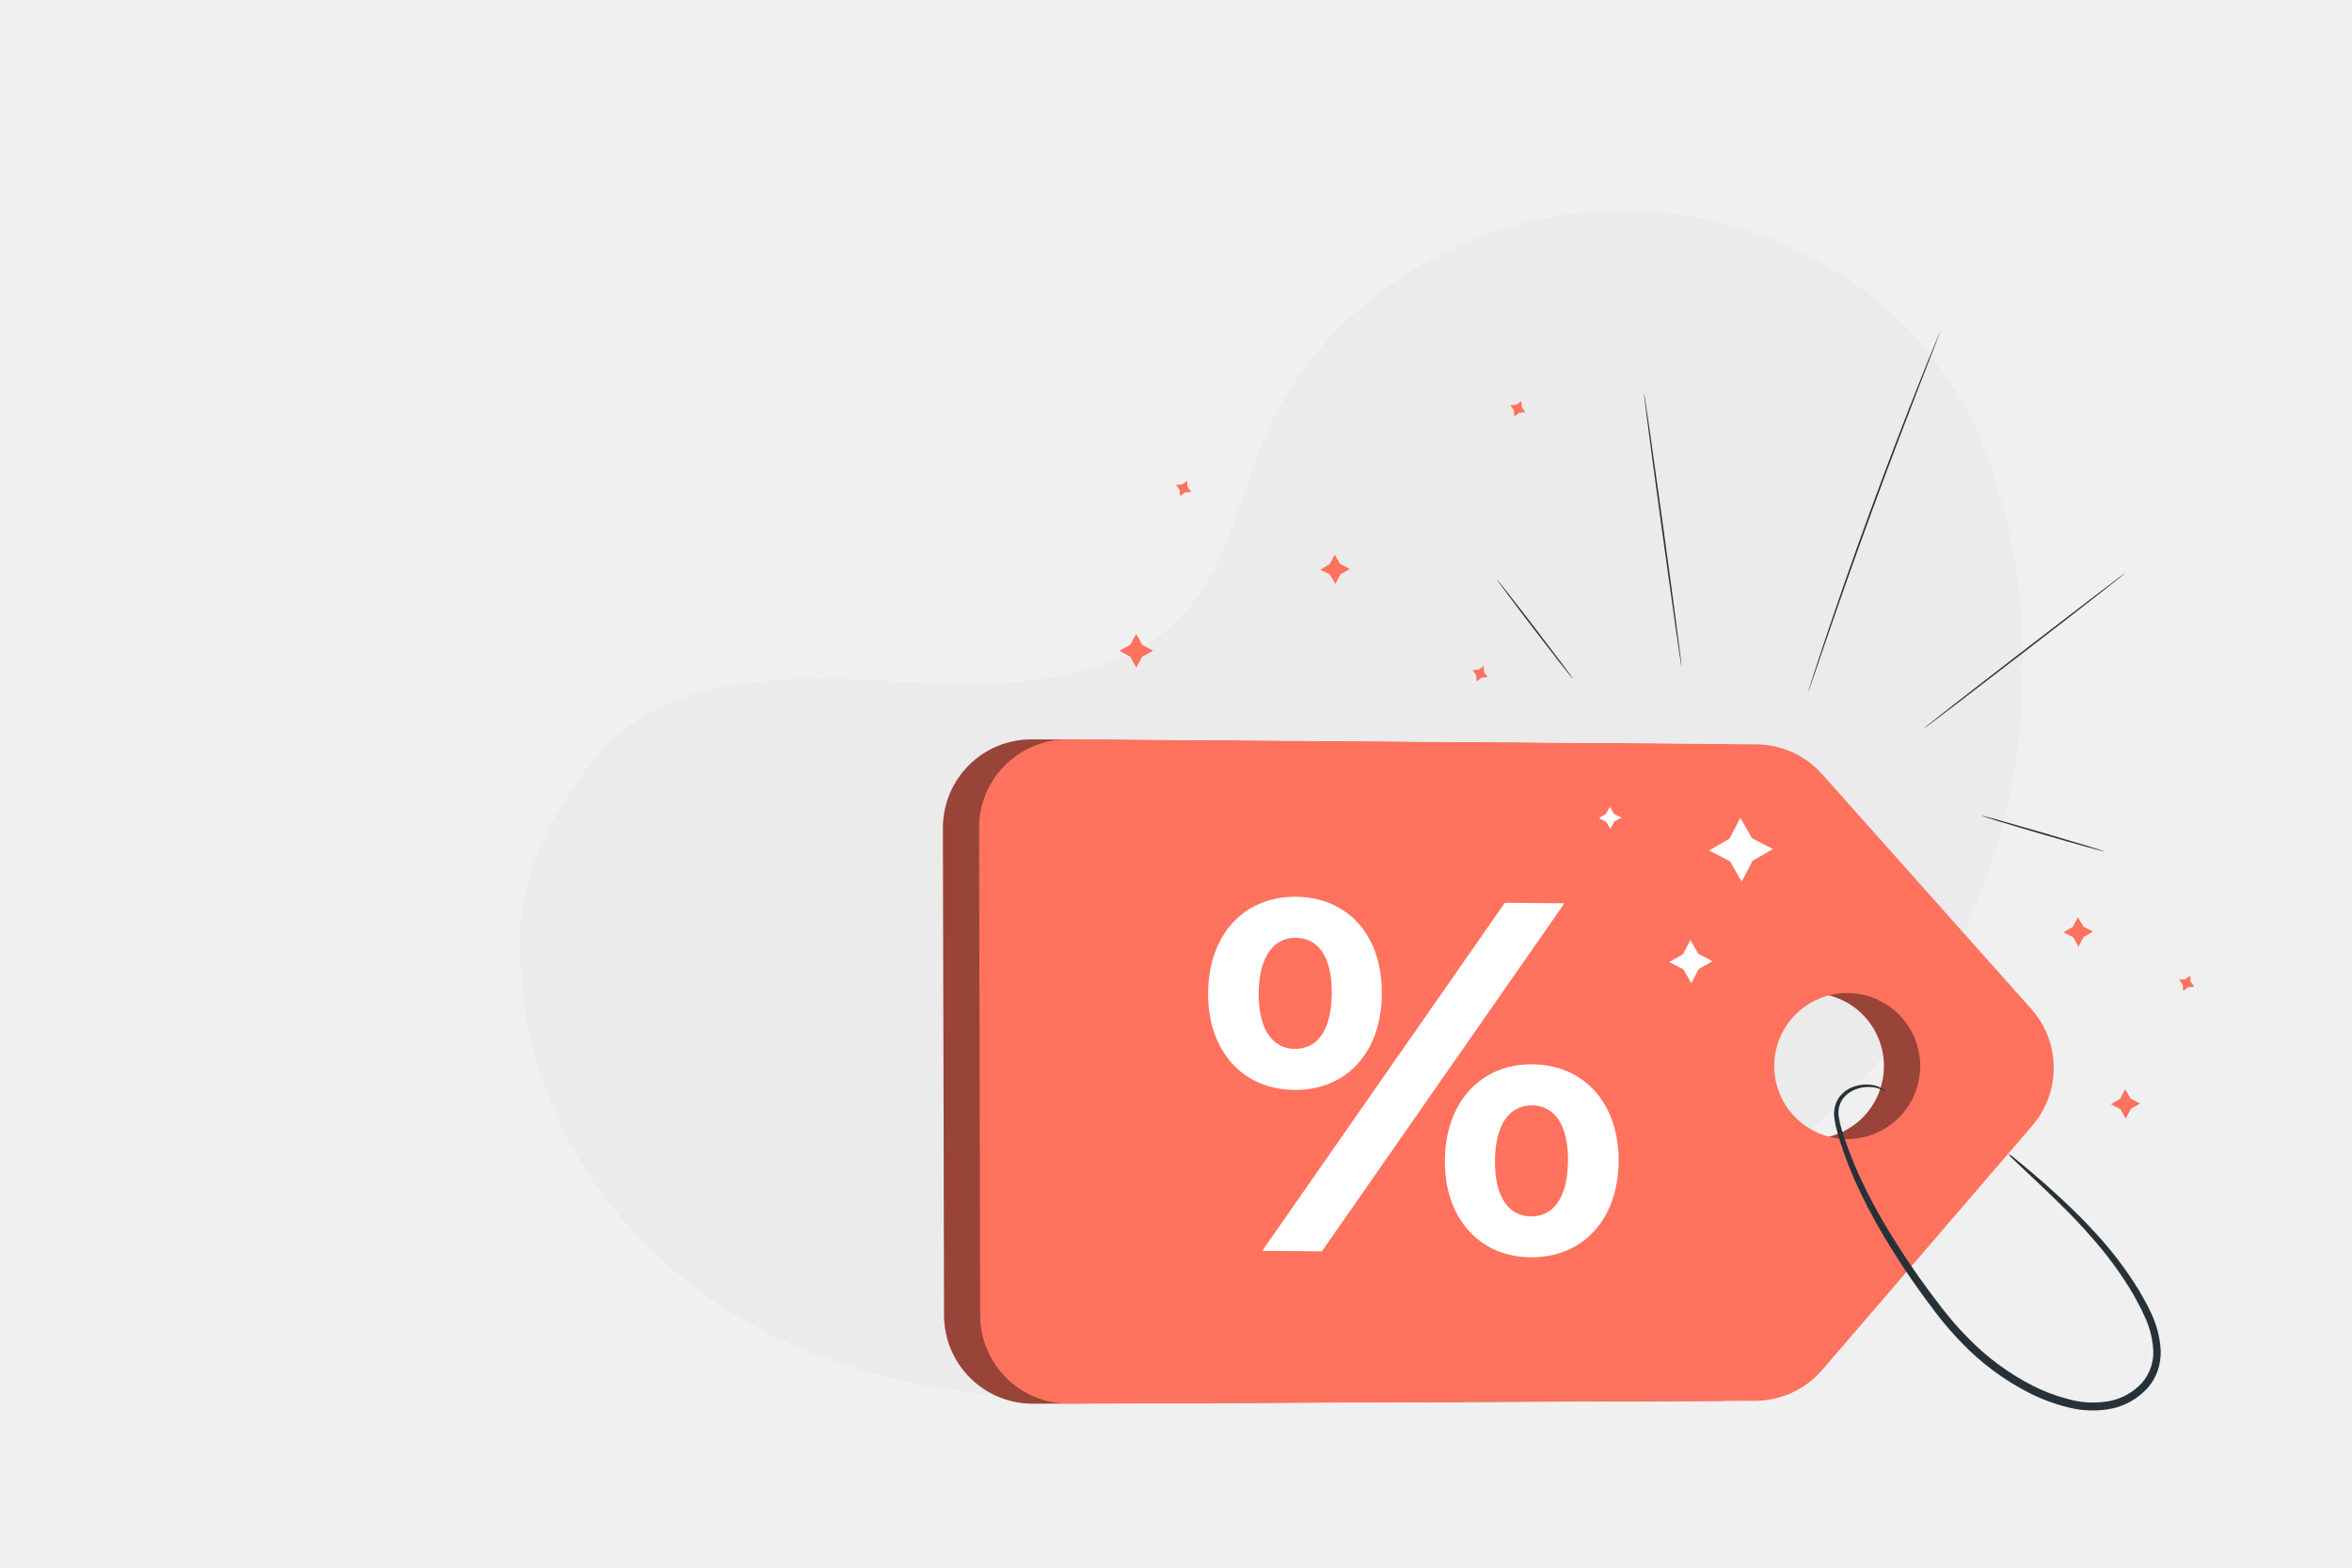
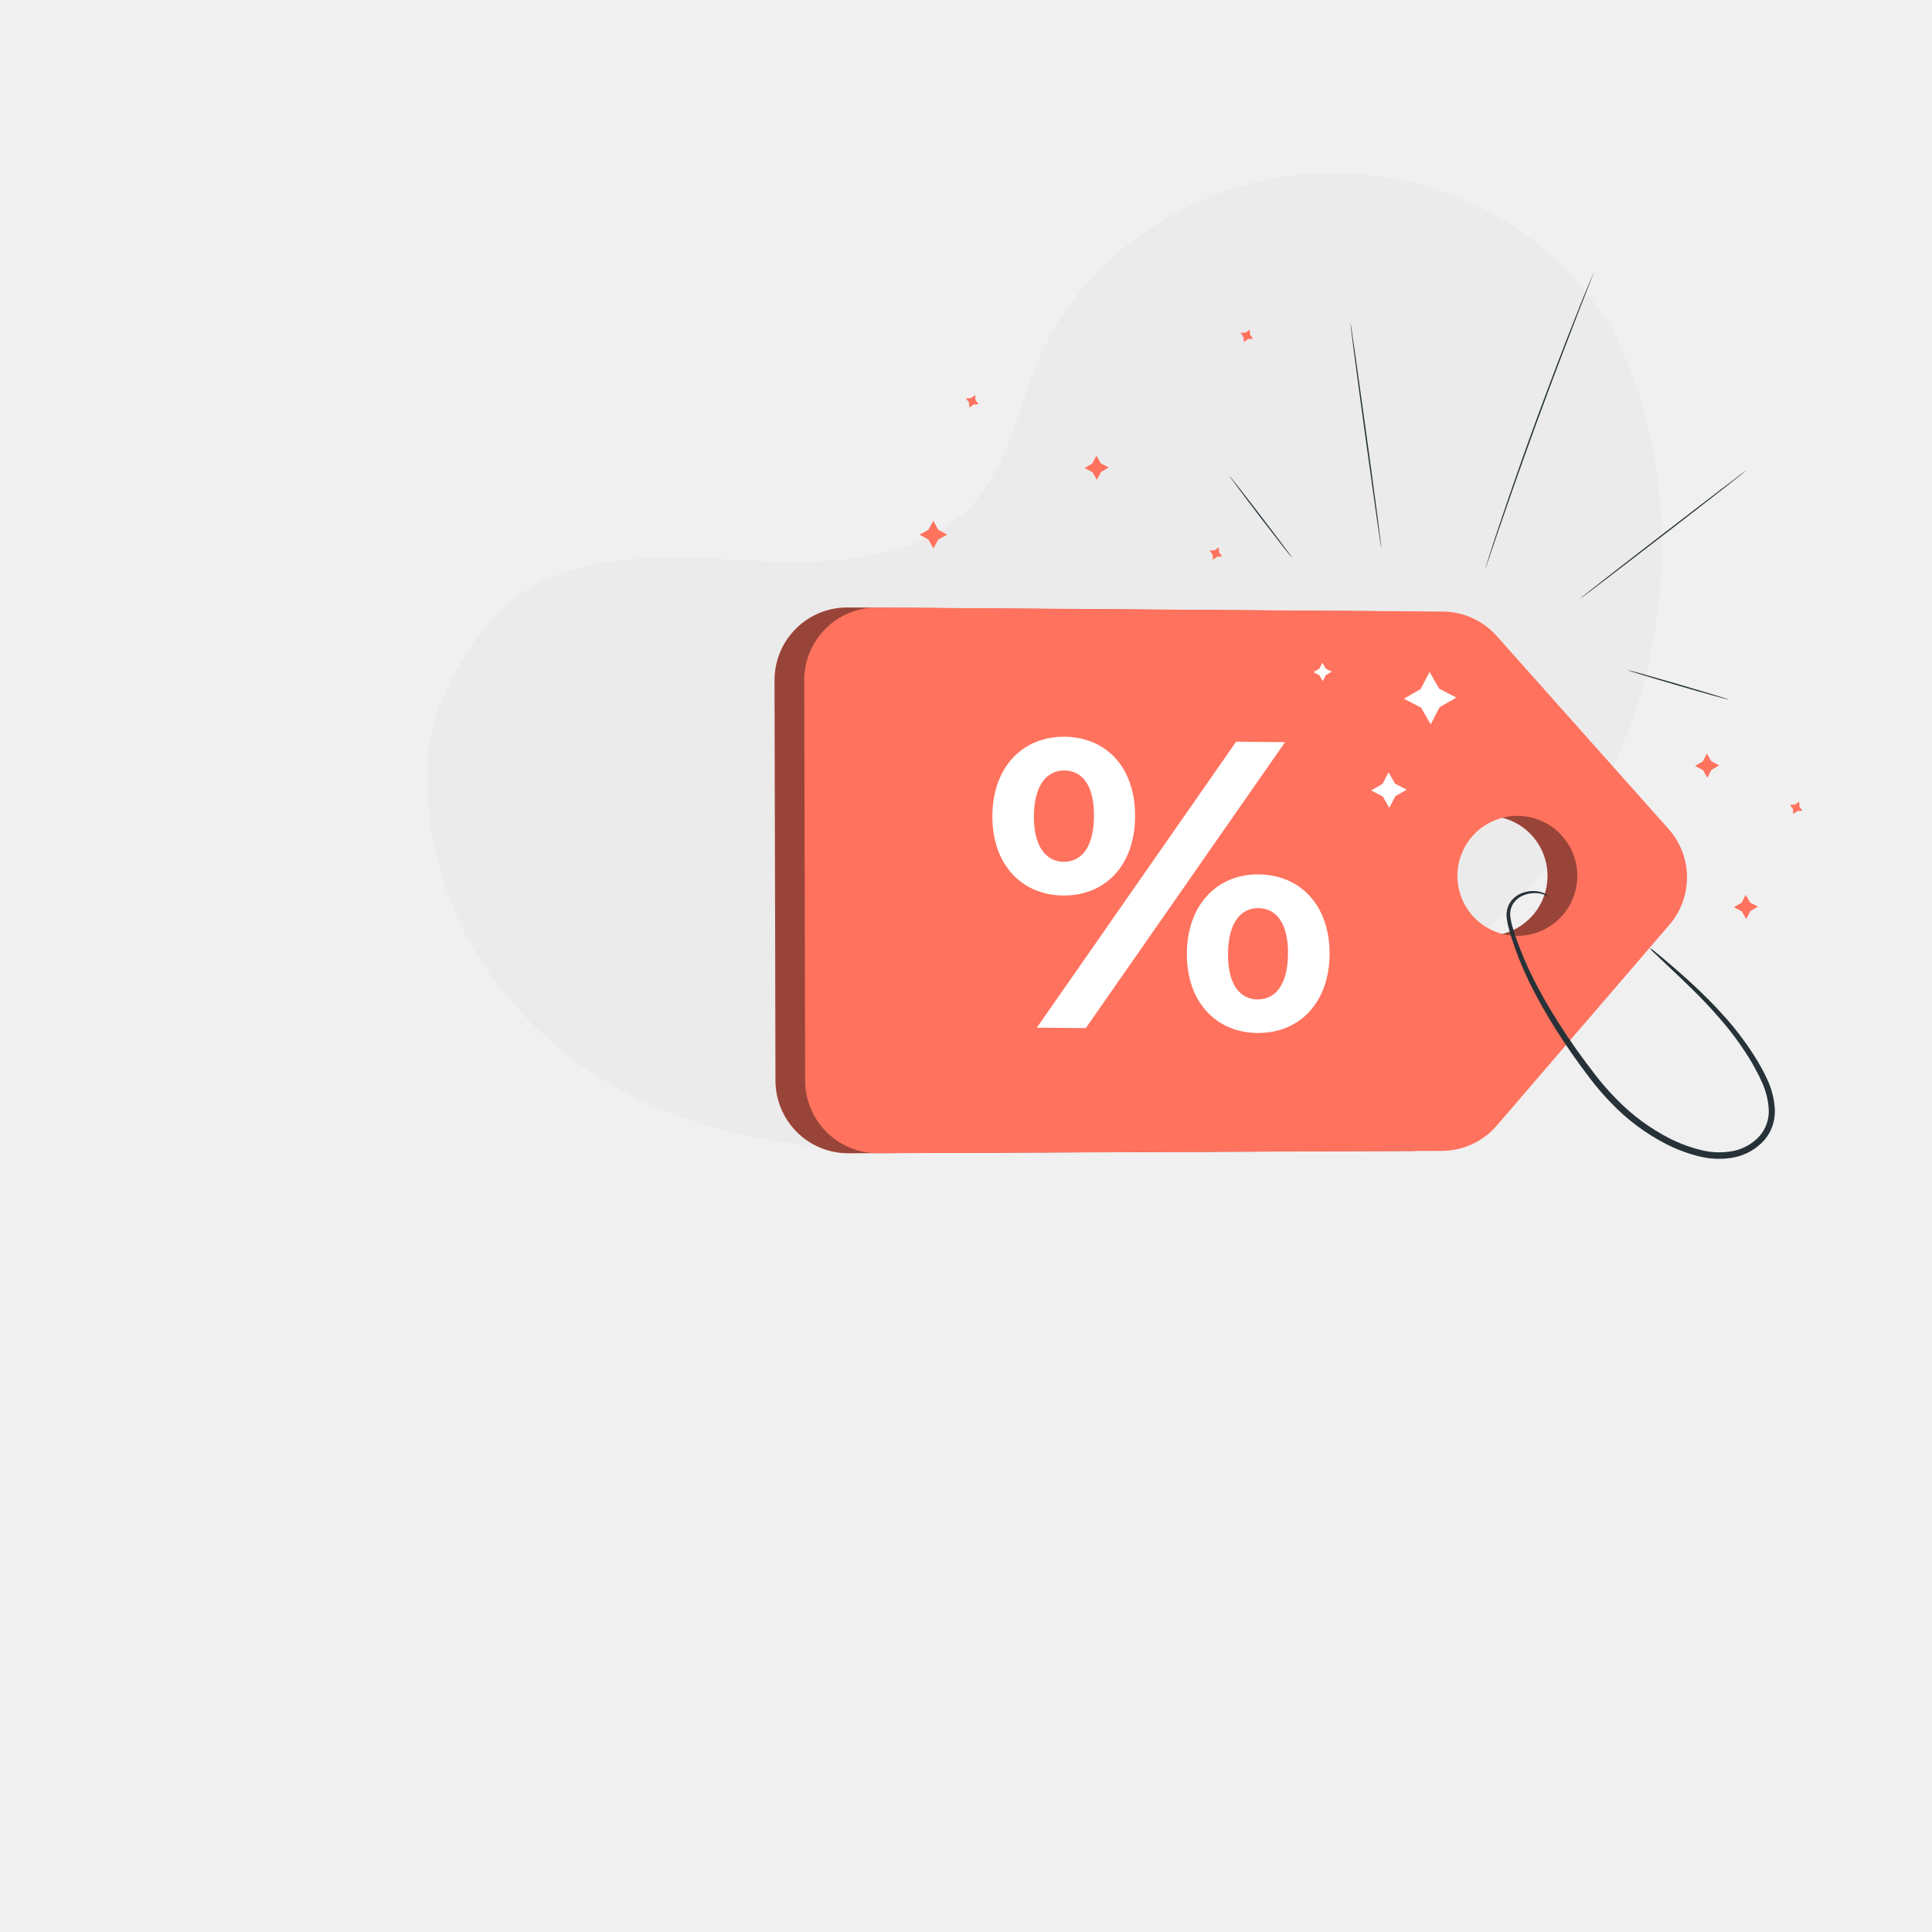
- <svg xmlns="http://www.w3.org/2000/svg" viewBox="0 0 750 500">
+ <svg xmlns="http://www.w3.org/2000/svg" viewBox="0 0 750 750">
  <g id="freepik--background-simple--inject-129">
    <path d="M626,128.18,623.33,124c-22.46-35.69-64.3-58-109.14-56.78A128.52,128.52,0,0,0,497,68.8c-40.93,6.69-77.16,33.48-92.89,68.7-9.24,20.71-12.36,44.78-29.23,60.94-22,21-58.17,20.65-90,18.83s-68-2.13-89.9,19c-13.69,13.23-27.57,38.11-28.79,56.34-4.19,62.22,34.17,110.91,80.86,133.76S356.92,450.17,409,442.25c72.92-11.1,154.42-57.86,197.52-112.74S657.39,189.69,626,128.18Z" style="fill:#ebebeb" />
  </g>
  <g id="freepik--Label--inject-129">
    <path d="M636.15,321.77l-66.67-74.9a28.24,28.24,0,0,0-20.88-9.46l-219.49-1.59a28.22,28.22,0,0,0-28.43,28.29l.37,155.42a28.22,28.22,0,0,0,28.34,28.16l218.73-.92A28.21,28.21,0,0,0,569.4,437l67.07-78A28.24,28.24,0,0,0,636.15,321.77Zm-37.1,27a23.28,23.28,0,1,1-12.8-30.33A23.28,23.28,0,0,1,599.05,348.73Z" style="fill:#FF725E" />
    <g style="opacity:0.4">
      <path d="M636.15,321.77l-66.67-74.9a28.24,28.24,0,0,0-20.88-9.46l-219.49-1.59a28.22,28.22,0,0,0-28.43,28.29l.37,155.42a28.22,28.22,0,0,0,28.34,28.16l218.73-.92A28.21,28.21,0,0,0,569.4,437l67.07-78A28.24,28.24,0,0,0,636.15,321.77Zm-37.1,27a23.28,23.28,0,1,1-12.8-30.33A23.28,23.28,0,0,1,599.05,348.73Z" />
    </g>
    <path d="M647.7,321.77,581,246.87a28.26,28.26,0,0,0-20.88-9.46l-219.49-1.59a28.21,28.21,0,0,0-28.43,28.29l.36,155.42A28.23,28.23,0,0,0,341,447.69l218.72-.92A28.23,28.23,0,0,0,581,437l67.06-78A28.23,28.23,0,0,0,647.7,321.77Zm-37.09,27a23.28,23.28,0,1,1-12.8-30.33A23.28,23.28,0,0,1,610.61,348.73Z" style="fill:#FF725E" />
    <path d="M385.24,316.56c.17-18.84,11.78-30.71,28.06-30.55s27.51,12.07,27.34,31.06S429,347.78,412.73,347.63,385.06,335.4,385.24,316.56Zm39.43.37c.11-12-4.46-17.77-11.49-17.83-6.86-.07-11.71,5.79-11.82,17.61s4.63,17.76,11.49,17.83C419.88,334.6,424.56,328.9,424.67,316.93Zm55.19-29,19,.18-77.35,111-19-.18ZM460.74,370c.18-18.84,11.78-30.71,27.91-30.56,16.28.16,27.66,12.24,27.49,31.07S504.36,401.17,488.07,401C472,400.87,460.57,388.79,460.74,370Zm39.27.36c.11-11.81-4.46-17.76-11.49-17.82-6.86-.07-11.7,5.63-11.81,17.61s4.62,17.76,11.48,17.83C495.22,388,499.9,382.13,500,370.31Z" style="fill:#fff" />
    <path d="M640.4,368a10.19,10.19,0,0,1,2.19,1.57c1.37,1.09,3.37,2.73,5.9,4.9s5.61,4.85,9.07,8.08,7.34,7,11.35,11.47a116.24,116.24,0,0,1,11.93,15.57l1.42,2.27,1.34,2.37a52,52,0,0,1,2.54,5A31.29,31.29,0,0,1,689,430.77a18.22,18.22,0,0,1-.92,6.29,16.21,16.21,0,0,1-3.3,5.67,21.28,21.28,0,0,1-11.44,6.54,31.12,31.12,0,0,1-13.51-.32A59.1,59.1,0,0,1,647,444.22a80.18,80.18,0,0,1-21.51-16,103.46,103.46,0,0,1-8.31-9.66q-3.76-4.93-7.16-9.81c-9-13-16-25.5-20.4-36.68-1.1-2.79-2.05-5.47-2.87-8.05-.4-1.29-.78-2.55-1.09-3.8a23.61,23.61,0,0,1-.73-3.69,9.15,9.15,0,0,1,1.65-6.71,9.76,9.76,0,0,1,4.74-3.3,13.28,13.28,0,0,1,2.38-.55,13,13,0,0,1,2.14-.05,10.06,10.06,0,0,1,3.26.71,6.62,6.62,0,0,1,1.74,1.07c.34.31.49.48.46.52s-.24-.07-.62-.3a7.7,7.7,0,0,0-1.76-.79,10.3,10.3,0,0,0-3.1-.44,14.37,14.37,0,0,0-2,.16,13,13,0,0,0-2.17.62,8.81,8.81,0,0,0-4.08,3.08,7.83,7.83,0,0,0-1.2,5.8,21.89,21.89,0,0,0,.78,3.47c.33,1.2.74,2.42,1.16,3.68q1.31,3.78,3,7.88c4.53,10.9,11.61,23.21,20.65,36q3.4,4.8,7.17,9.67a102.14,102.14,0,0,0,8.17,9.4,78.69,78.69,0,0,0,20.84,15.48,57.26,57.26,0,0,0,12.3,4.54,28.77,28.77,0,0,0,12.4.35,18.93,18.93,0,0,0,10.12-5.7,14.7,14.7,0,0,0,3.68-10.26A29.13,29.13,0,0,0,684,420.15a50.58,50.58,0,0,0-2.39-4.84L680.36,413,679,410.74a117.8,117.8,0,0,0-11.49-15.49c-3.86-4.48-7.61-8.32-11-11.64s-6.32-6.1-8.75-8.37L642.24,370A11,11,0,0,1,640.4,368Z" style="fill:#263238" />
    <path d="M536.23,212.79c-.14,0-2.94-19.55-6.26-43.71s-5.89-43.76-5.74-43.78,2.94,19.55,6.26,43.71S536.38,212.77,536.23,212.79Z" style="fill:#263238" />
    <path d="M618.68,105.76a1.26,1.26,0,0,1-.09.3l-.32.87L617,110.26l-4.76,12.22c-4,10.32-9.48,24.6-15.3,40.47s-10.87,30.3-14.47,40.77c-1.79,5.21-3.24,9.44-4.25,12.41-.5,1.43-.89,2.56-1.17,3.37-.13.36-.24.64-.32.87a1.48,1.48,0,0,1-.12.29,1.05,1.05,0,0,1,.07-.31l.27-.89c.25-.81.61-2,1.07-3.4.94-2.95,2.34-7.21,4.1-12.46,3.52-10.5,8.52-25,14.34-40.83s11.33-30.14,15.43-40.43c2-5.14,3.74-9.3,4.93-12.16l1.37-3.29c.15-.35.28-.63.37-.85Z" style="fill:#263238" />
    <path d="M677.76,182.72c.09.11-14.22,11.32-32,25s-32.2,24.74-32.29,24.62,14.23-11.32,32-25S677.68,182.6,677.76,182.72Z" style="fill:#263238" />
    <path d="M501.52,216.44c-.12.09-5.65-7-12.36-15.76s-12.07-16-12-16.07,5.65,7,12.36,15.76S501.63,216.35,501.52,216.44Z" style="fill:#263238" />
    <path d="M671,271.56c0,.14-8.81-2.3-19.59-5.44s-19.48-5.8-19.44-5.94,8.81,2.3,19.59,5.44S671.05,271.42,671,271.56Z" style="fill:#263238" />
    <polygon points="544.99 271.24 551.49 267.5 554.94 260.84 558.69 267.34 565.35 270.8 558.85 274.54 555.39 281.2 551.65 274.7 544.99 271.24" style="fill:#fff" />
    <polygon points="509.85 260.92 512.13 259.61 513.34 257.28 514.65 259.55 516.98 260.76 514.7 262.07 513.49 264.4 512.18 262.13 509.85 260.92" style="fill:#fff" />
    <polygon points="532.29 306.85 536.69 304.32 539.03 299.81 541.56 304.21 546.07 306.55 541.67 309.08 539.33 313.59 536.8 309.19 532.29 306.85" style="fill:#fff" />
  </g>
  <g id="freepik--Stars--inject-129">
    <polygon points="362.32 202.18 364.22 205.65 367.69 207.55 364.22 209.45 362.32 212.92 360.42 209.45 356.95 207.55 360.42 205.65 362.32 202.18" style="fill:#FF725E" />
    <polygon points="375 154.66 376.97 154.53 378.56 153.35 378.69 155.33 379.87 156.92 377.89 157.05 376.3 158.22 376.17 156.25 375 154.66" style="fill:#FF725E" />
    <polygon points="694.86 312.46 696.83 312.33 698.42 311.15 698.55 313.13 699.73 314.72 697.75 314.85 696.16 316.02 696.03 314.05 694.86 312.46" style="fill:#FF725E" />
    <polygon points="469.55 213.73 471.52 213.6 473.12 212.43 473.25 214.4 474.42 215.99 472.45 216.12 470.85 217.29 470.73 215.32 469.55 213.73" style="fill:#FF725E" />
    <polygon points="481.57 129.23 483.54 129.1 485.13 127.93 485.26 129.9 486.43 131.49 484.46 131.62 482.87 132.8 482.74 130.82 481.57 129.23" style="fill:#FF725E" />
    <polygon points="421.02 181.67 424.02 179.94 425.61 176.87 427.34 179.87 430.42 181.47 427.42 183.19 425.82 186.27 424.09 183.27 421.02 181.67" style="fill:#FF725E" />
    <polygon points="673.07 352.18 676.07 350.45 677.66 347.38 679.39 350.38 682.46 351.97 679.46 353.7 677.87 356.77 676.14 353.77 673.07 352.18" style="fill:#FF725E" />
    <polygon points="658 297.33 661 295.6 662.6 292.53 664.33 295.53 667.4 297.12 664.4 298.85 662.8 301.93 661.08 298.92 658 297.33" style="fill:#FF725E" />
  </g>
</svg>
